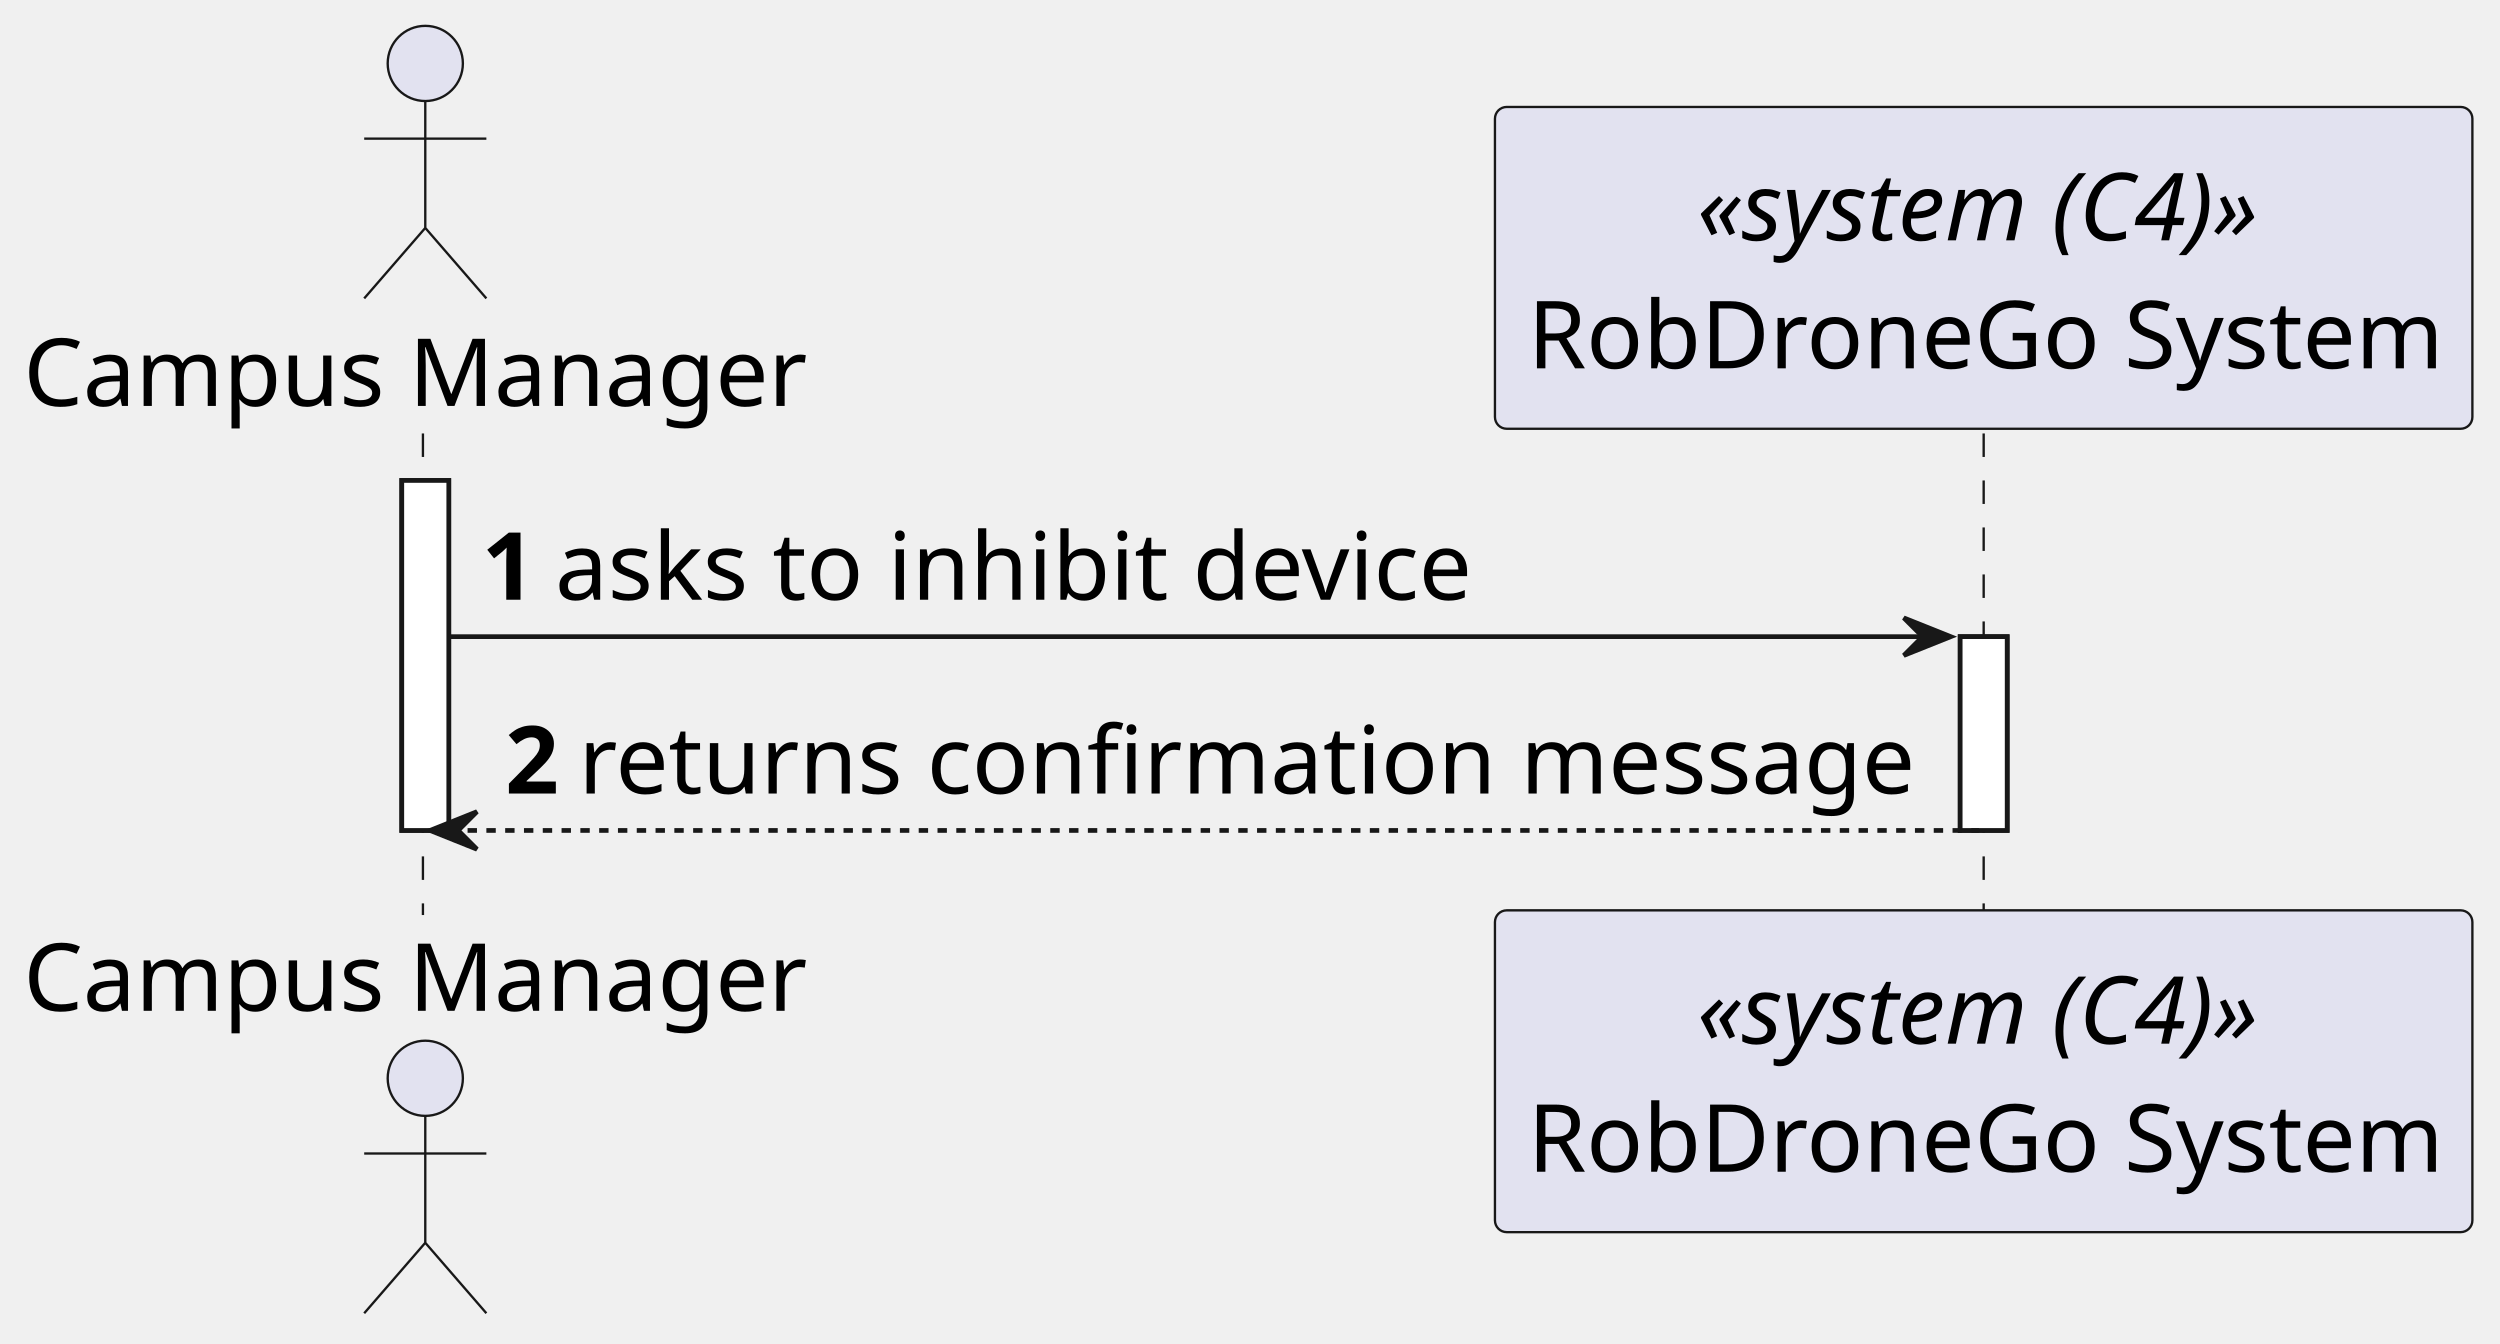
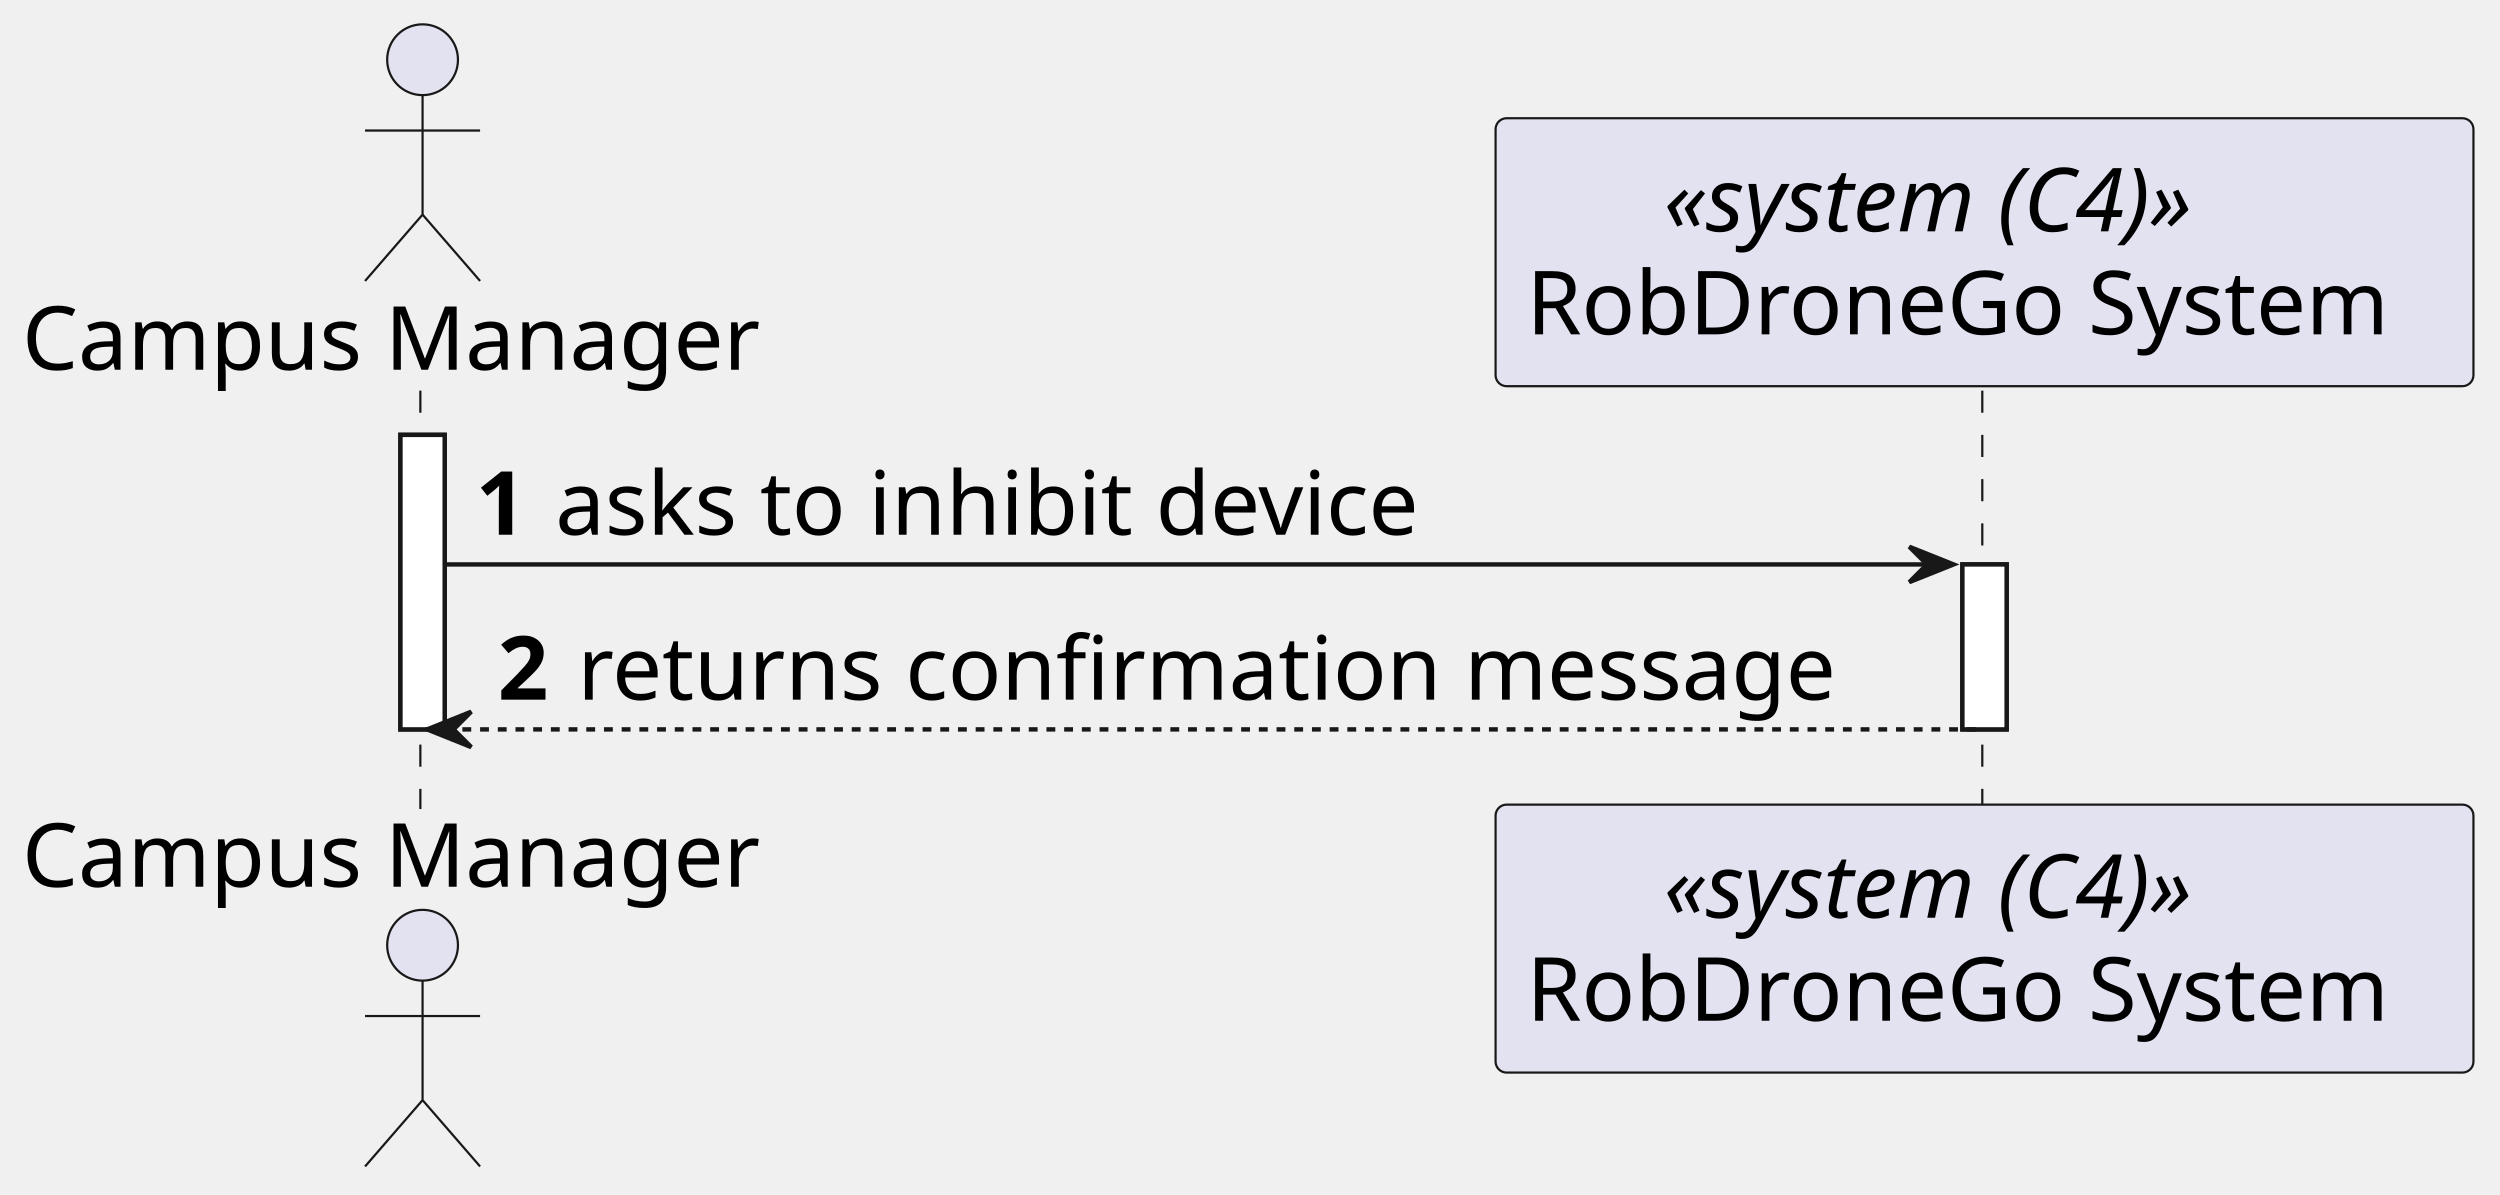
- <svg xmlns="http://www.w3.org/2000/svg" contentStyleType="text/css" height="286px" preserveAspectRatio="none" style="width:532px;height:286px;background:#FFFFFF;" version="1.1" viewBox="0 0 532 286" width="532px" zoomAndPan="magnify">
+ <svg xmlns="http://www.w3.org/2000/svg" contentStyleType="text/css" height="270px" preserveAspectRatio="none" style="width:565px;height:270px;background:#FFFFFF;" version="1.1" viewBox="0 0 565 270" width="565px" zoomAndPan="magnify">
  <defs />
  <g>
-     <rect fill="#FFFFFF" height="74.48" style="stroke:#181818;stroke-width:1.0;" width="10" x="85.5" y="102.24" />
-     <rect fill="#FFFFFF" height="41.24" style="stroke:#181818;stroke-width:1.0;" width="10" x="417.125" y="135.48" />
-     <line style="stroke:#181818;stroke-width:0.5;stroke-dasharray:5.0,5.0;" x1="90" x2="90" y1="92.24" y2="194.72" />
-     <line style="stroke:#181818;stroke-width:0.5;stroke-dasharray:5.0,5.0;" x1="422.125" x2="422.125" y1="92.24" y2="194.72" />
-     <text fill="#000000" font-family="sans-serif" font-size="20" lengthAdjust="spacing" textLength="165" x="5" y="86.38">Campus Manager</text>
-     <ellipse cx="90.5" cy="13.5" fill="#E2E2F0" rx="8" ry="8" style="stroke:#181818;stroke-width:0.5;" />
-     <path d="M90.5,21.5 L90.5,48.5 M77.5,29.5 L103.5,29.5 M90.5,48.5 L77.5,63.5 M90.5,48.5 L103.5,63.5 " fill="none" style="stroke:#181818;stroke-width:0.5;" />
-     <text fill="#000000" font-family="sans-serif" font-size="20" lengthAdjust="spacing" textLength="165" x="5" y="215.1">Campus Manager</text>
-     <ellipse cx="90.5" cy="229.46" fill="#E2E2F0" rx="8" ry="8" style="stroke:#181818;stroke-width:0.5;" />
-     <path d="M90.5,237.46 L90.5,264.46 M77.5,245.46 L103.5,245.46 M90.5,264.46 L77.5,279.46 M90.5,264.46 L103.5,279.46 " fill="none" style="stroke:#181818;stroke-width:0.5;" />
-     <rect fill="#E2E2F0" height="68.48" rx="2.5" ry="2.5" style="stroke:#181818;stroke-width:0.5;" width="208" x="318.125" y="22.76" />
-     <text fill="#000000" font-family="sans-serif" font-size="20" font-style="italic" lengthAdjust="spacing" textLength="122" x="361.125" y="51.14">«system (C4)»</text>
-     <text fill="#000000" font-family="sans-serif" font-size="20" lengthAdjust="spacing" textLength="194" x="325.125" y="78.38">RobDroneGo System</text>
-     <rect fill="#E2E2F0" height="68.48" rx="2.5" ry="2.5" style="stroke:#181818;stroke-width:0.5;" width="208" x="318.125" y="193.72" />
-     <text fill="#000000" font-family="sans-serif" font-size="20" font-style="italic" lengthAdjust="spacing" textLength="122" x="361.125" y="222.1">«system (C4)»</text>
-     <text fill="#000000" font-family="sans-serif" font-size="20" lengthAdjust="spacing" textLength="194" x="325.125" y="249.34">RobDroneGo System</text>
-     <rect fill="#FFFFFF" height="74.48" style="stroke:#181818;stroke-width:1.0;" width="10" x="85.5" y="102.24" />
-     <rect fill="#FFFFFF" height="41.24" style="stroke:#181818;stroke-width:1.0;" width="10" x="417.125" y="135.48" />
-     <polygon fill="#181818" points="405.125,131.48,415.125,135.48,405.125,139.48,409.125,135.48" style="stroke:#181818;stroke-width:1.0;" />
-     <line style="stroke:#181818;stroke-width:1.0;" x1="95.5" x2="411.125" y1="135.48" y2="135.48" />
-     <text fill="#000000" font-family="sans-serif" font-size="20" font-weight="bold" lengthAdjust="spacing" textLength="11.625" x="102.5" y="127.62">1</text>
-     <text fill="#000000" font-family="sans-serif" font-size="20" lengthAdjust="spacing" textLength="193" x="118.125" y="127.62">asks to inhibit device</text>
-     <polygon fill="#181818" points="101.5,172.72,91.5,176.72,101.5,180.72,97.5,176.72" style="stroke:#181818;stroke-width:1.0;" />
-     <line style="stroke:#181818;stroke-width:1.0;stroke-dasharray:2.0,2.0;" x1="95.5" x2="421.125" y1="176.72" y2="176.72" />
-     <text fill="#000000" font-family="sans-serif" font-size="20" font-weight="bold" lengthAdjust="spacing" textLength="11.625" x="107.5" y="168.86">2</text>
-     <text fill="#000000" font-family="sans-serif" font-size="20" lengthAdjust="spacing" textLength="282" x="123.125" y="168.86">returns confirmation message</text>
+     <rect fill="#FFFFFF" height="66.562" style="stroke:#181818;stroke-width:1.0;" width="10" x="90.5" y="98.281" />
+     <rect fill="#FFFFFF" height="37.281" style="stroke:#181818;stroke-width:1.0;" width="10" x="443.5" y="127.562" />
+     <line style="stroke:#181818;stroke-width:0.5;stroke-dasharray:5.0,5.0;" x1="95" x2="95" y1="88.281" y2="182.844" />
+     <line style="stroke:#181818;stroke-width:0.5;stroke-dasharray:5.0,5.0;" x1="448" x2="448" y1="88.281" y2="182.844" />
+     <text fill="#000000" font-family="sans-serif" font-size="20" lengthAdjust="spacing" textLength="175" x="5" y="83.564">Campus Manager</text>
+     <ellipse cx="95.5" cy="13.5" fill="#E2E2F0" rx="8" ry="8" style="stroke:#181818;stroke-width:0.5;" />
+     <path d="M95.5,21.5 L95.5,48.5 M82.5,29.5 L108.5,29.5 M95.5,48.5 L82.5,63.5 M95.5,48.5 L108.5,63.5 " fill="none" style="stroke:#181818;stroke-width:0.5;" />
+     <text fill="#000000" font-family="sans-serif" font-size="20" lengthAdjust="spacing" textLength="175" x="5" y="200.408">Campus Manager</text>
+     <ellipse cx="95.5" cy="213.625" fill="#E2E2F0" rx="8" ry="8" style="stroke:#181818;stroke-width:0.5;" />
+     <path d="M95.5,221.625 L95.5,248.625 M82.5,229.625 L108.5,229.625 M95.5,248.625 L82.5,263.625 M95.5,248.625 L108.5,263.625 " fill="none" style="stroke:#181818;stroke-width:0.5;" />
+     <rect fill="#E2E2F0" height="60.562" rx="2.5" ry="2.5" style="stroke:#181818;stroke-width:0.5;" width="221" x="338" y="26.719" />
+     <text fill="#000000" font-family="sans-serif" font-size="20" font-style="italic" lengthAdjust="spacing" textLength="145" x="376" y="52.283">«system (C4)»</text>
+     <text fill="#000000" font-family="sans-serif" font-size="20" lengthAdjust="spacing" textLength="207" x="345" y="75.564">RobDroneGo System</text>
+     <rect fill="#E2E2F0" height="60.562" rx="2.5" ry="2.5" style="stroke:#181818;stroke-width:0.5;" width="221" x="338" y="181.844" />
+     <text fill="#000000" font-family="sans-serif" font-size="20" font-style="italic" lengthAdjust="spacing" textLength="145" x="376" y="207.408">«system (C4)»</text>
+     <text fill="#000000" font-family="sans-serif" font-size="20" lengthAdjust="spacing" textLength="207" x="345" y="230.69">RobDroneGo System</text>
+     <rect fill="#FFFFFF" height="66.562" style="stroke:#181818;stroke-width:1.0;" width="10" x="90.5" y="98.281" />
+     <rect fill="#FFFFFF" height="37.281" style="stroke:#181818;stroke-width:1.0;" width="10" x="443.5" y="127.562" />
+     <polygon fill="#181818" points="431.5,123.562,441.5,127.562,431.5,131.562,435.5,127.562" style="stroke:#181818;stroke-width:1.0;" />
+     <line style="stroke:#181818;stroke-width:1.0;" x1="100.5" x2="437.5" y1="127.562" y2="127.562" />
+     <text fill="#000000" font-family="sans-serif" font-size="20" font-weight="bold" lengthAdjust="spacing" textLength="14" x="107.5" y="120.846">1</text>
+     <text fill="#000000" font-family="sans-serif" font-size="20" lengthAdjust="spacing" textLength="212" x="125.5" y="120.846">asks to inhibit device</text>
+     <polygon fill="#181818" points="106.5,160.844,96.5,164.844,106.5,168.844,102.5,164.844" style="stroke:#181818;stroke-width:1.0;" />
+     <line style="stroke:#181818;stroke-width:1.0;stroke-dasharray:2.0,2.0;" x1="100.5" x2="447.5" y1="164.844" y2="164.844" />
+     <text fill="#000000" font-family="sans-serif" font-size="20" font-weight="bold" lengthAdjust="spacing" textLength="14" x="112.5" y="158.127">2</text>
+     <text fill="#000000" font-family="sans-serif" font-size="20" lengthAdjust="spacing" textLength="301" x="130.5" y="158.127">returns confirmation message</text>
  </g>
</svg>
